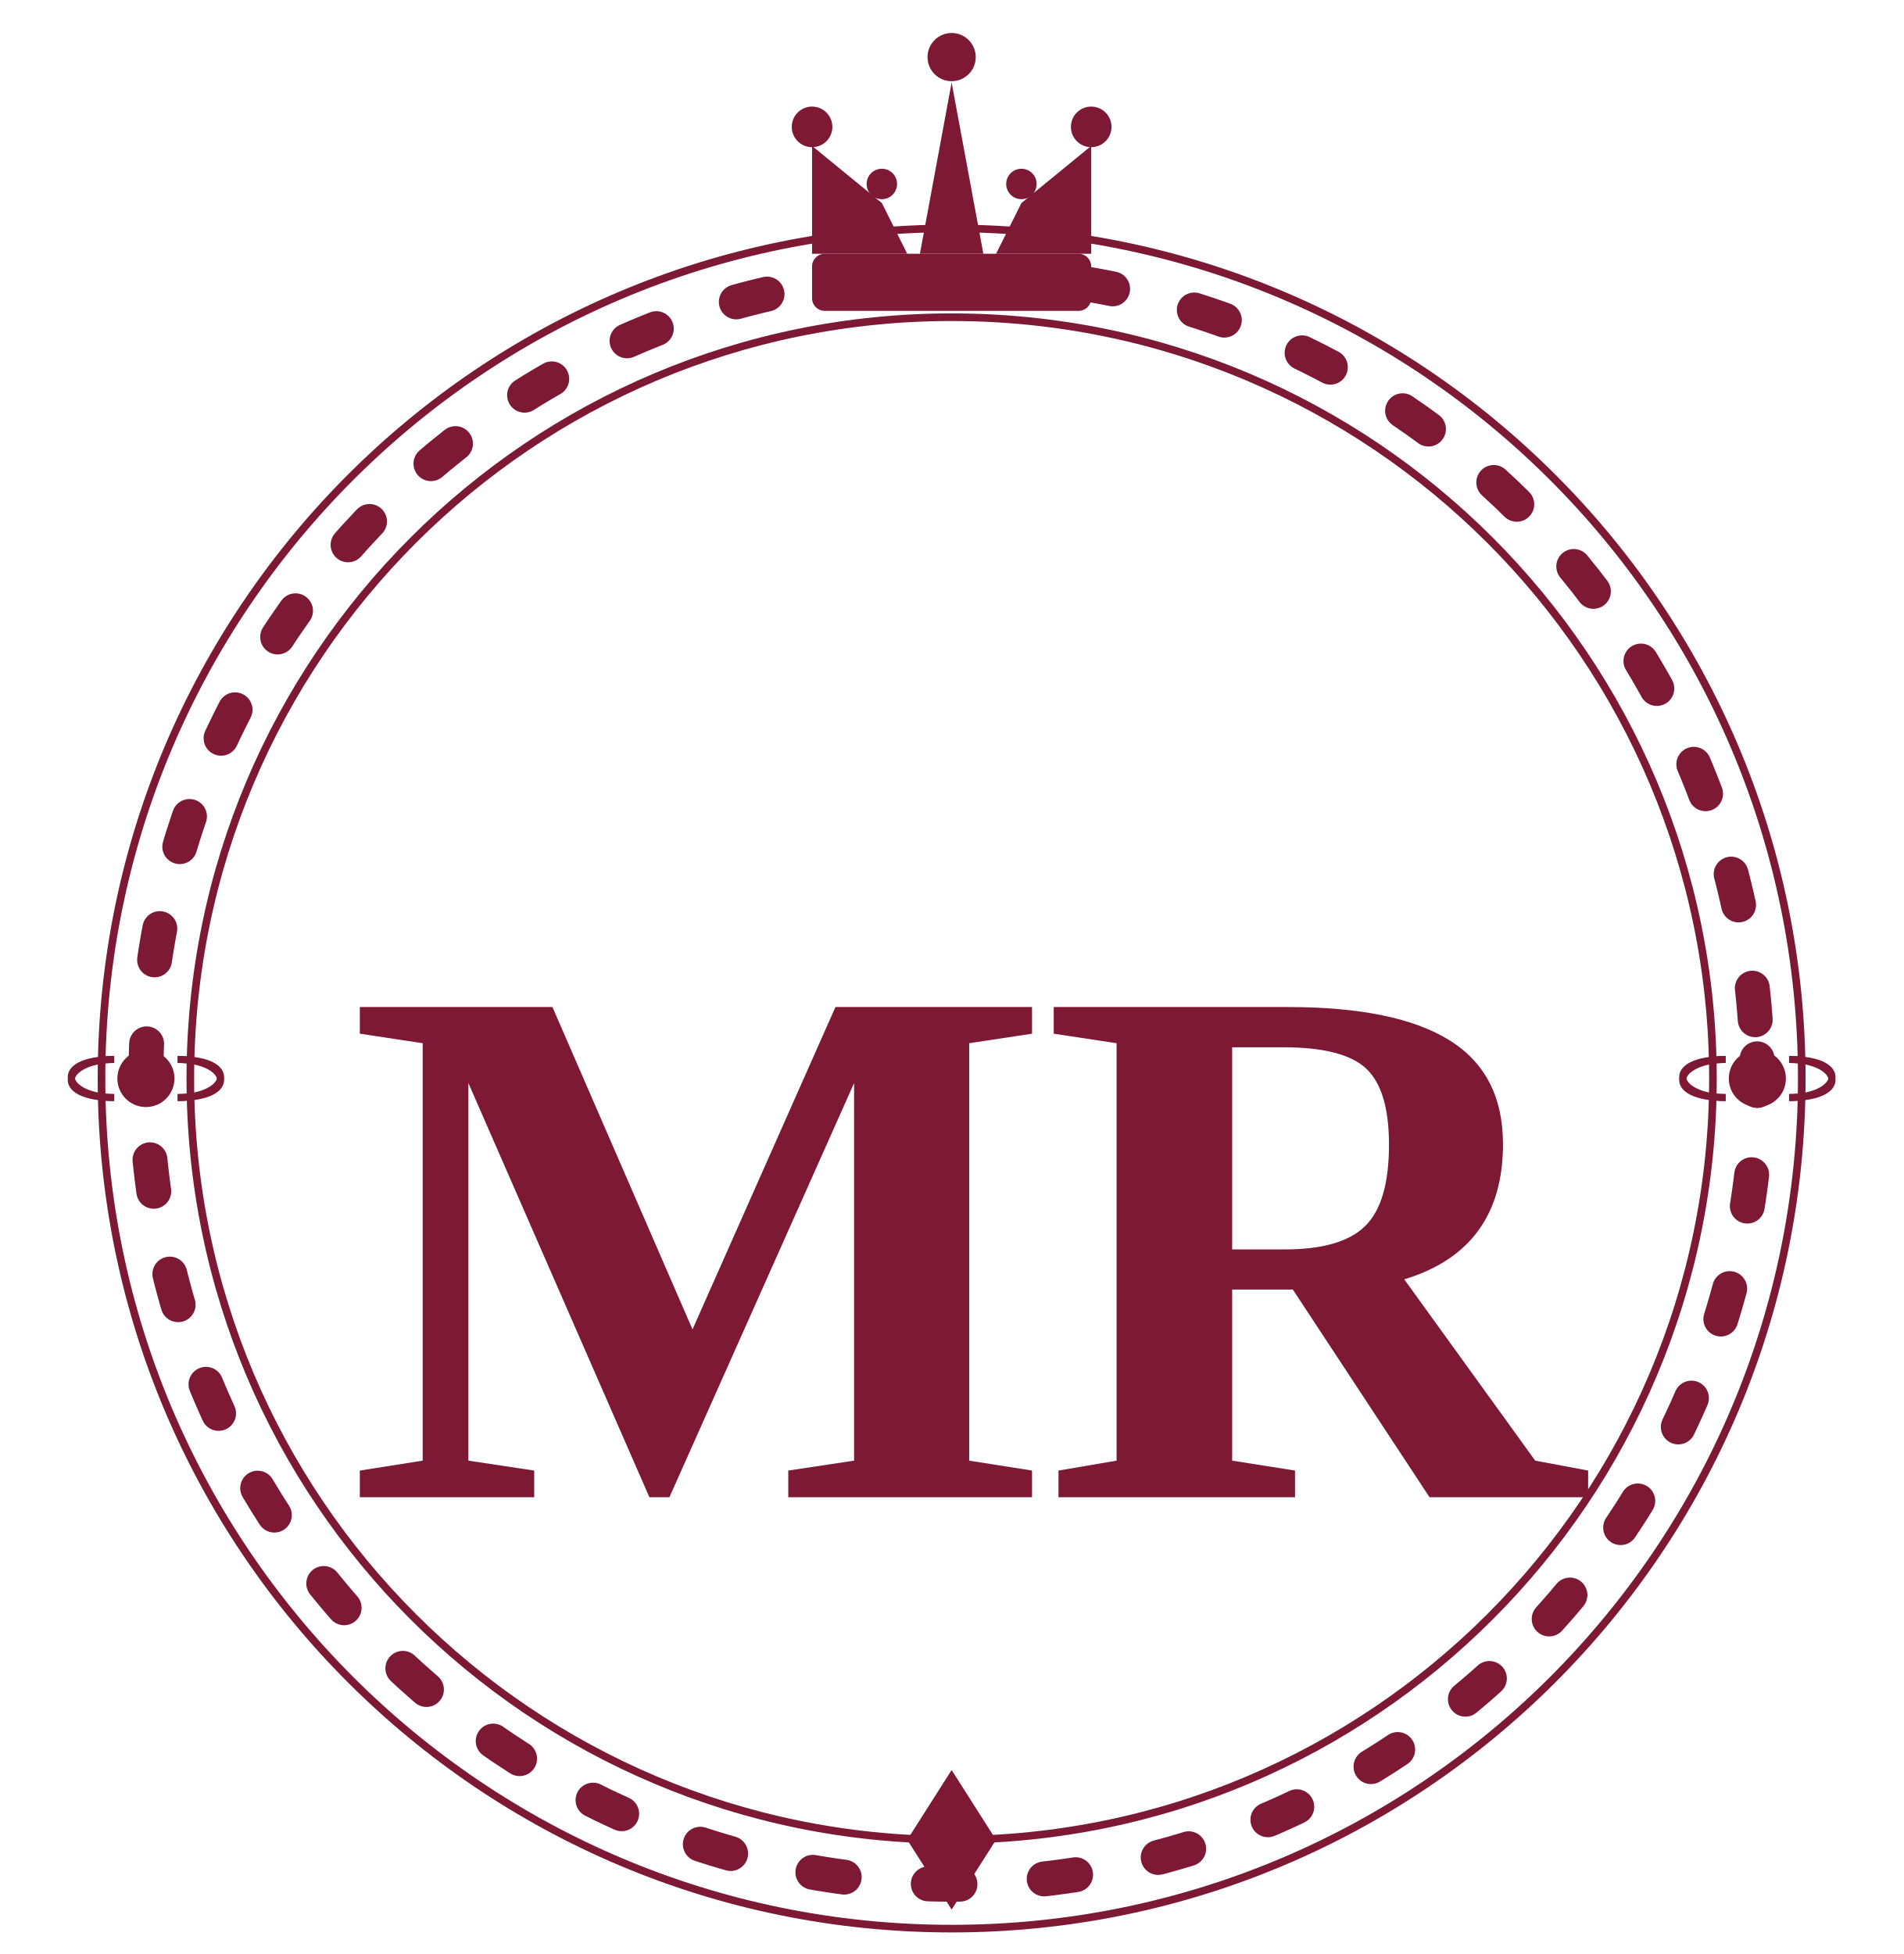
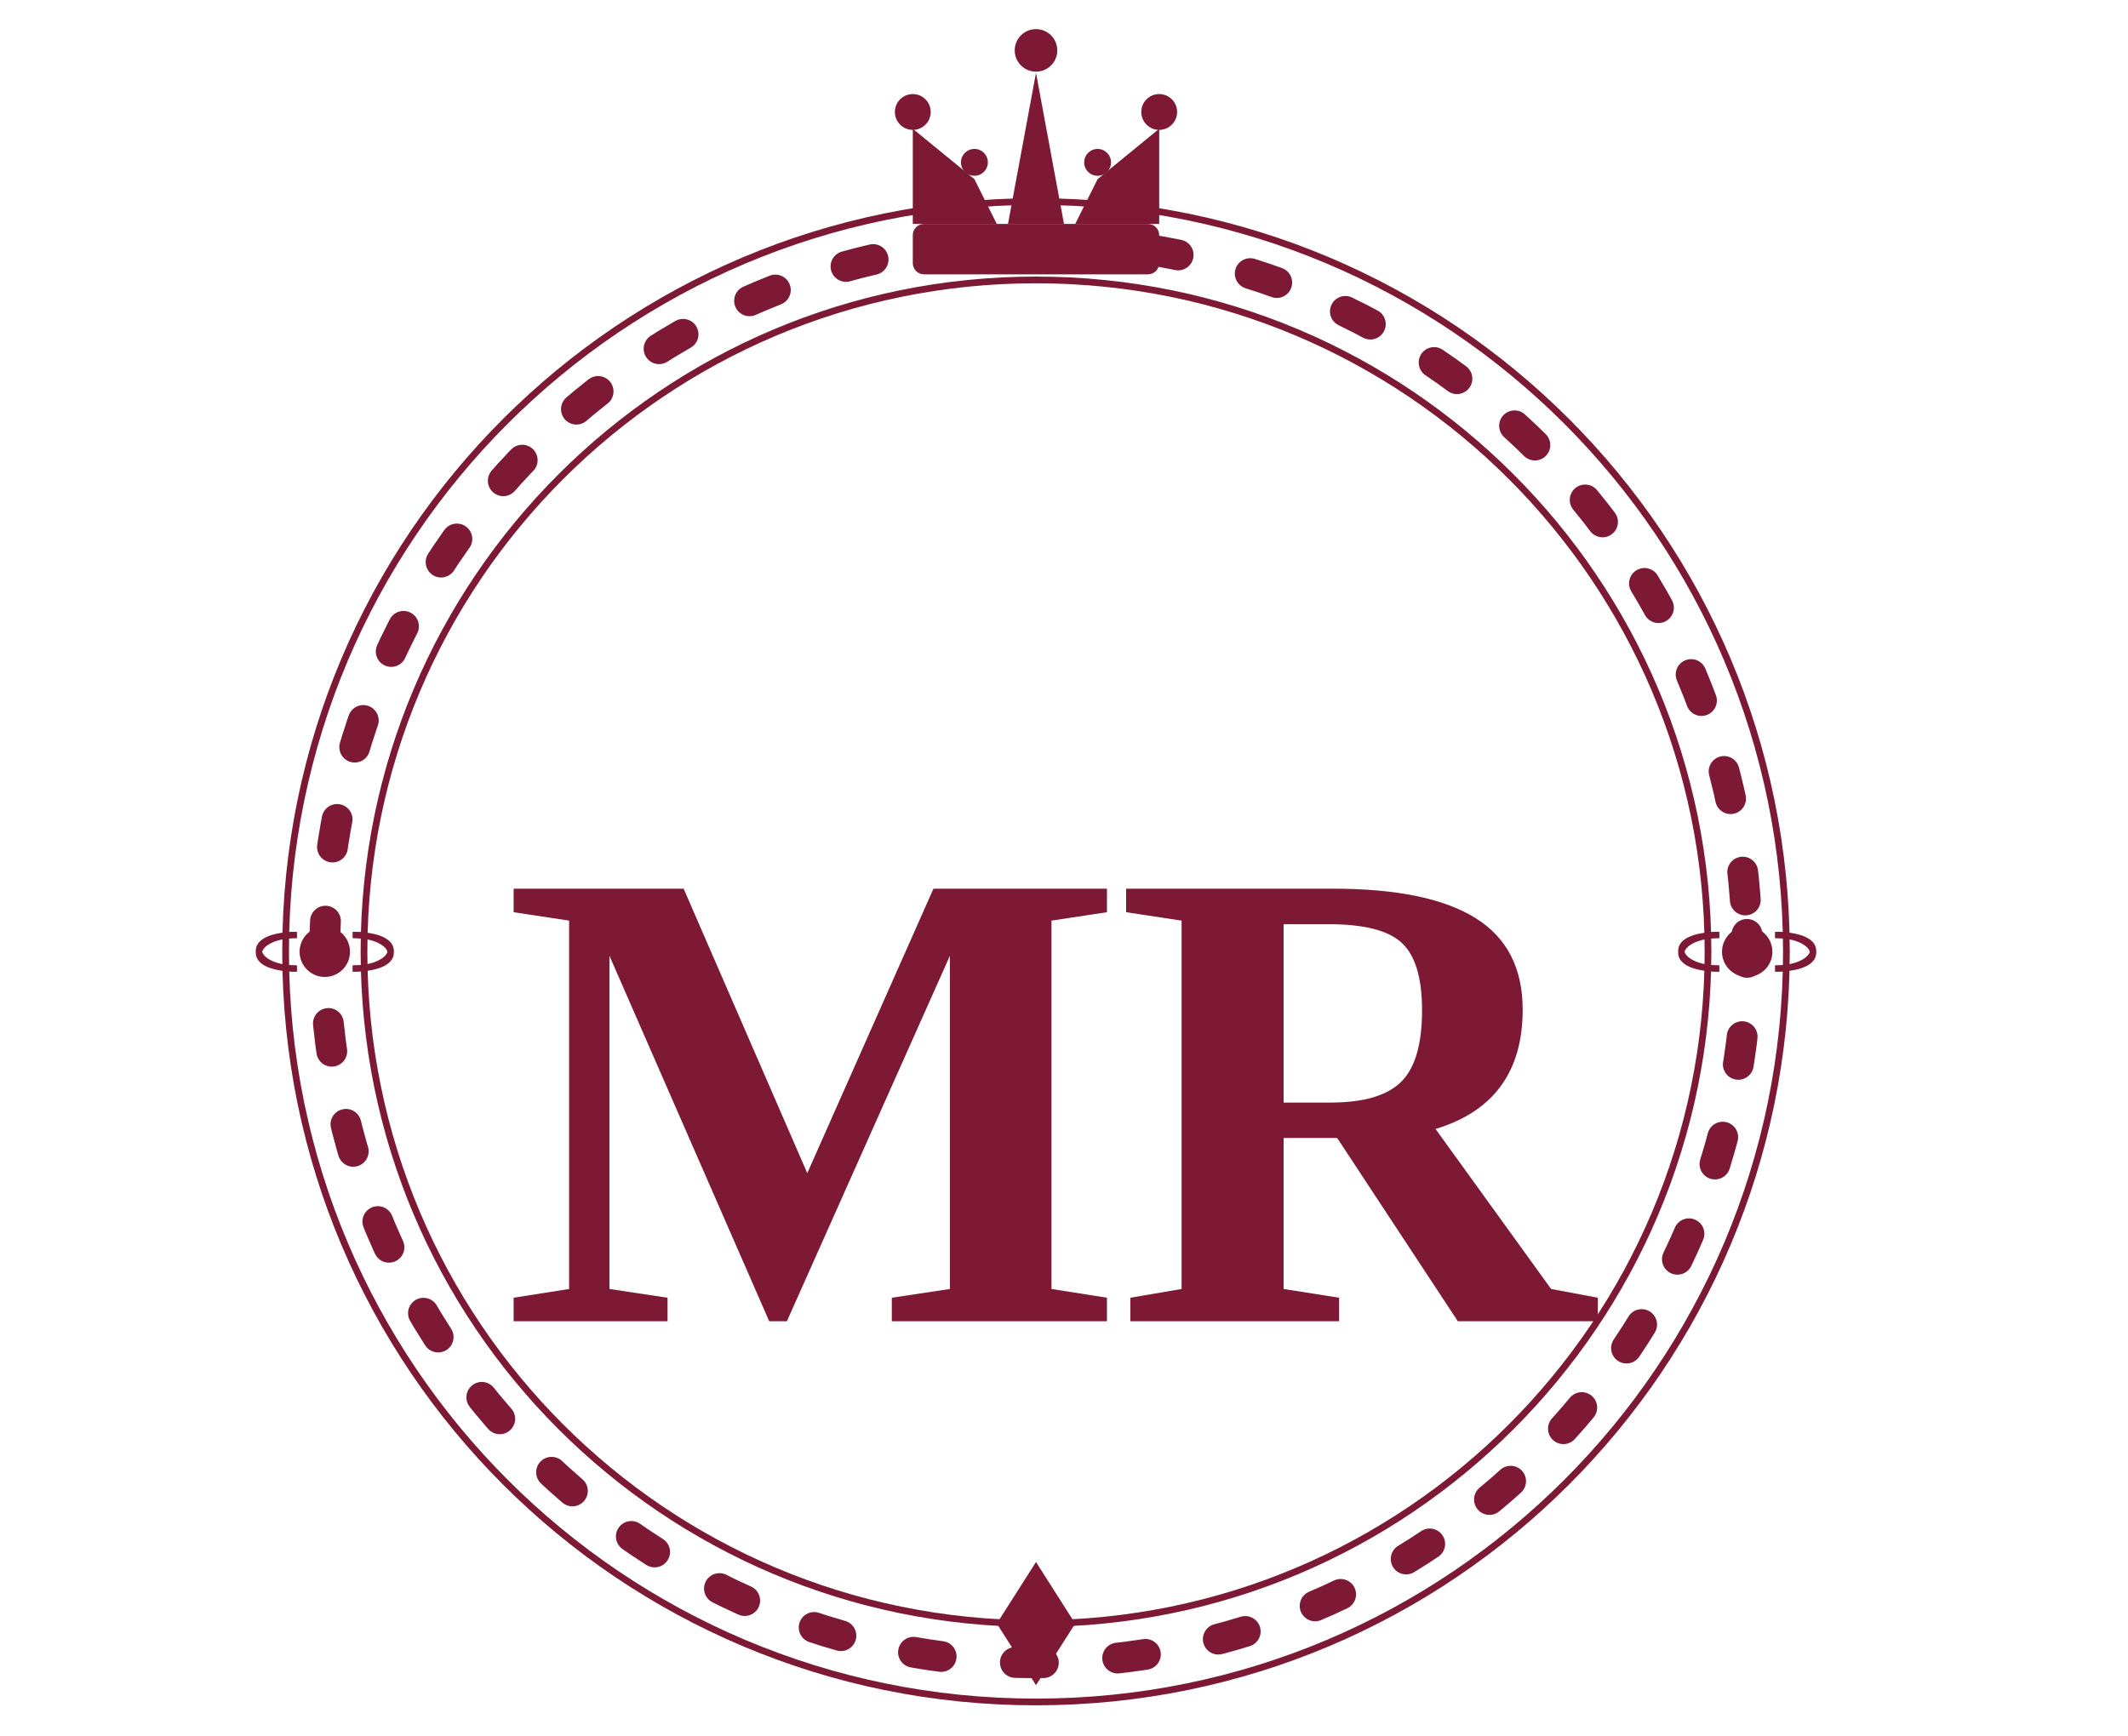
- <svg xmlns="http://www.w3.org/2000/svg" viewBox="130 35 300 308">
+ <svg xmlns="http://www.w3.org/2000/svg" viewBox="95 35 380 310">
  <g transform="translate(280,205)">
    <circle r="134" fill="none" stroke="#7D1935" stroke-width="1.2" />
    <circle r="127" fill="none" stroke="#7D1935" stroke-width="5.5" stroke-dasharray="5 13.3" stroke-linecap="round" transform="rotate(-1.4)" />
    <circle r="120" fill="none" stroke="#7D1935" stroke-width="1.2" />
    <g transform="translate(0,-148)">
      <rect x="-22" y="18" width="44" height="9" rx="2" fill="#7D1935" />
      <path d="M -22,18 L -22,1 L -11,10 L -7,18 Z" fill="#7D1935" />
      <path d="M -5,18 L 0,-9 L 5,18 Z" fill="#7D1935" />
      <path d="M 7,18 L 11,10 L 22,1 L 22,18 Z" fill="#7D1935" />
      <circle cx="-22" cy="-2" r="3.2" fill="#7D1935" />
      <circle cx="0" cy="-13" r="3.8" fill="#7D1935" />
      <circle cx="22" cy="-2" r="3.2" fill="#7D1935" />
      <circle cx="-11" cy="7" r="2.4" fill="#7D1935" />
      <circle cx=" 11" cy="7" r="2.4" fill="#7D1935" />
      <circle cx="-14" cy="22.5" r="1.9" fill="#7D1935" />
      <circle cx="  0" cy="22.5" r="1.9" fill="#7D1935" />
      <circle cx=" 14" cy="22.5" r="1.9" fill="#7D1935" />
    </g>
    <path d="M 0,131 L -7,120 L 0,109 L 7,120 Z" fill="#7D1935" />
    <g transform="translate(-127,0)">
      <circle r="4.5" fill="#7D1935" />
      <path d="M -5,-3 C -13,-3 -15,3 -5,3" stroke="#7D1935" stroke-width="1.1" fill="none" />
      <path d="M -5, 3 C -13, 3 -15,-3 -5,-3" stroke="#7D1935" stroke-width="1.1" fill="none" />
      <path d="M  5,-3 C  13,-3  15,3  5,3" stroke="#7D1935" stroke-width="1.1" fill="none" />
      <path d="M  5, 3 C  13, 3  15,-3  5,-3" stroke="#7D1935" stroke-width="1.1" fill="none" />
    </g>
    <g transform="translate(127,0)">
      <circle r="4.5" fill="#7D1935" />
      <path d="M -5,-3 C -13,-3 -15,3 -5,3" stroke="#7D1935" stroke-width="1.1" fill="none" />
      <path d="M -5, 3 C -13, 3 -15,-3 -5,-3" stroke="#7D1935" stroke-width="1.1" fill="none" />
      <path d="M  5,-3 C  13,-3  15,3  5,3" stroke="#7D1935" stroke-width="1.1" fill="none" />
      <path d="M  5, 3 C  13, 3  15,-3  5,-3" stroke="#7D1935" stroke-width="1.1" fill="none" />
    </g>
    <text x="2" y="66" font-family="'Playfair Display', Georgia, 'Times New Roman', serif" font-size="118" font-weight="700" fill="#7D1935" text-anchor="middle" letter-spacing="-2">MR</text>
  </g>
</svg>
